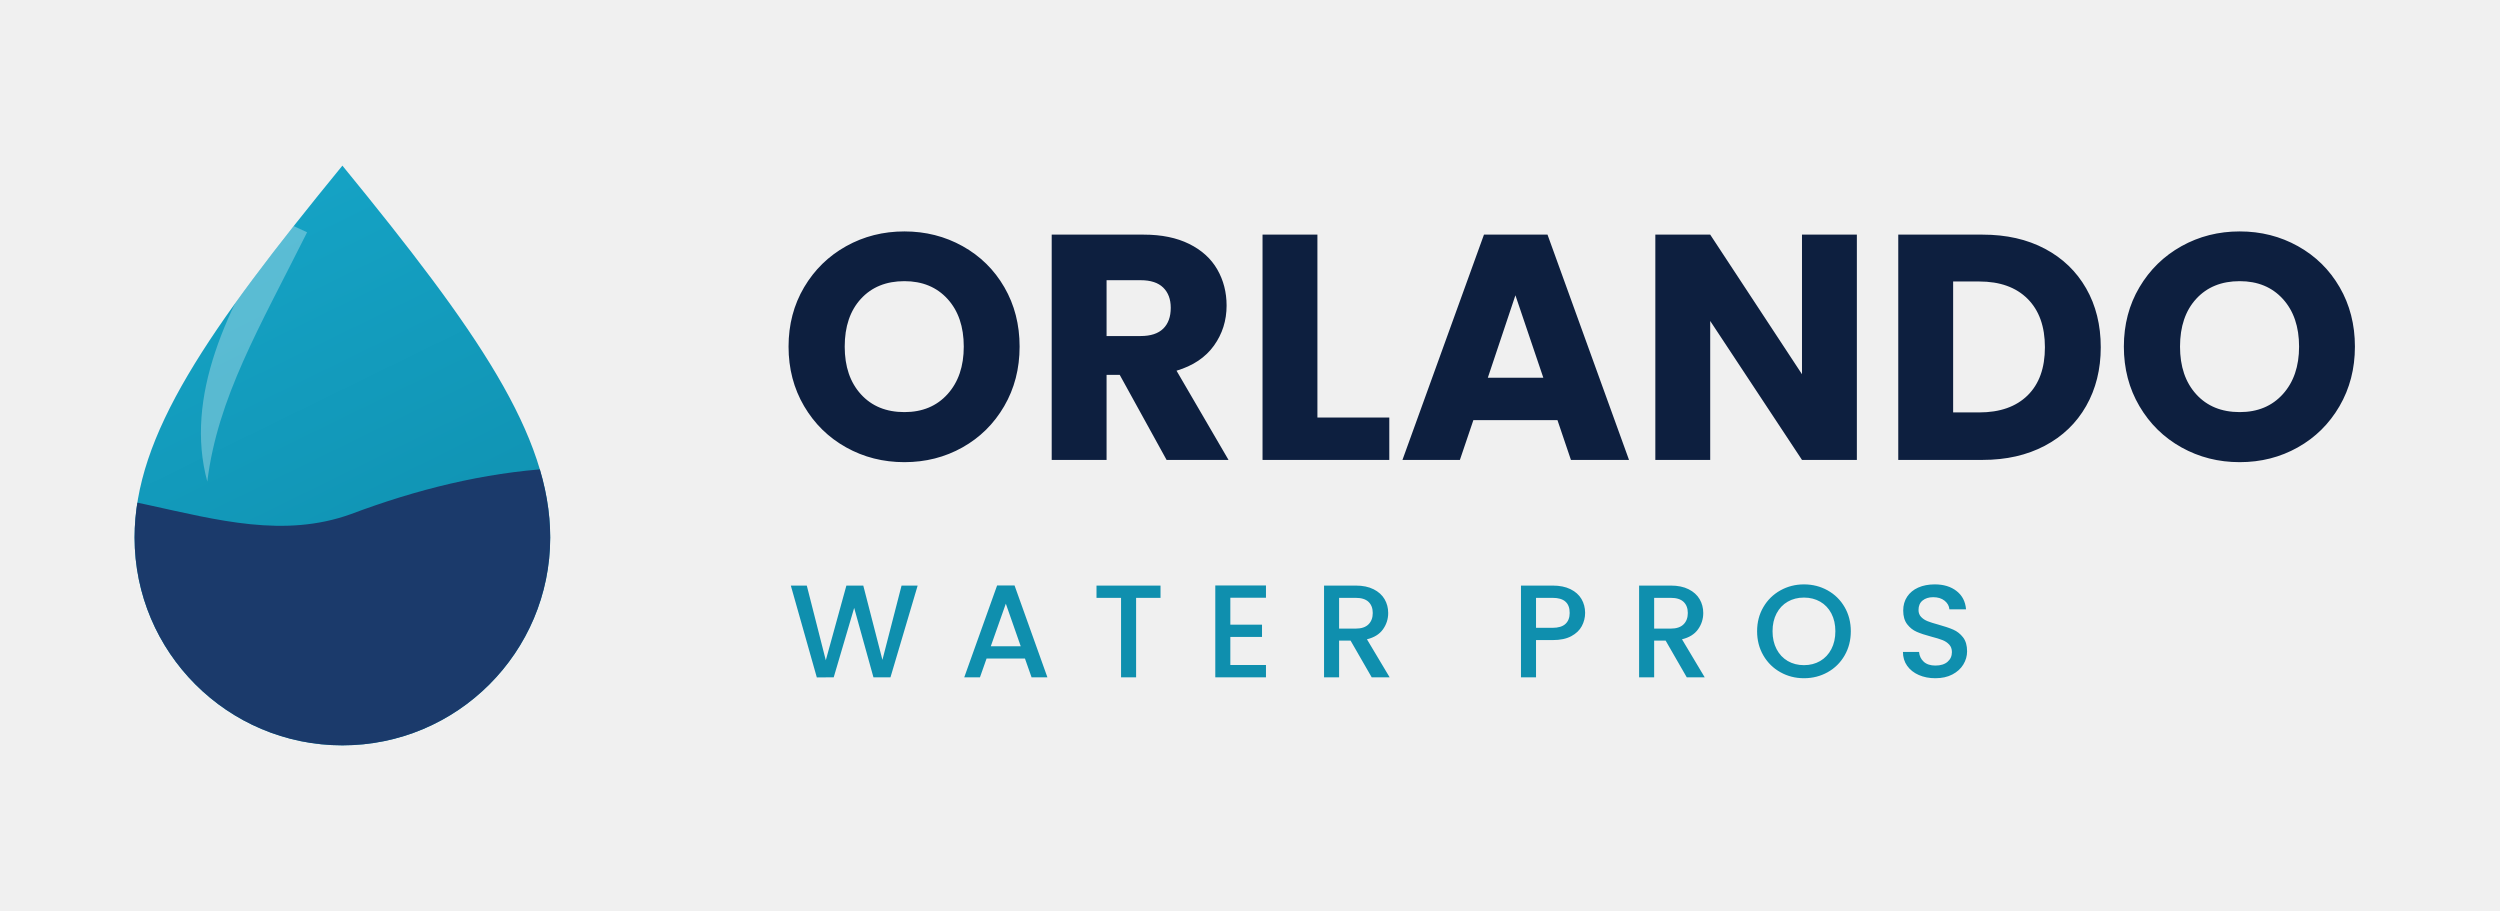
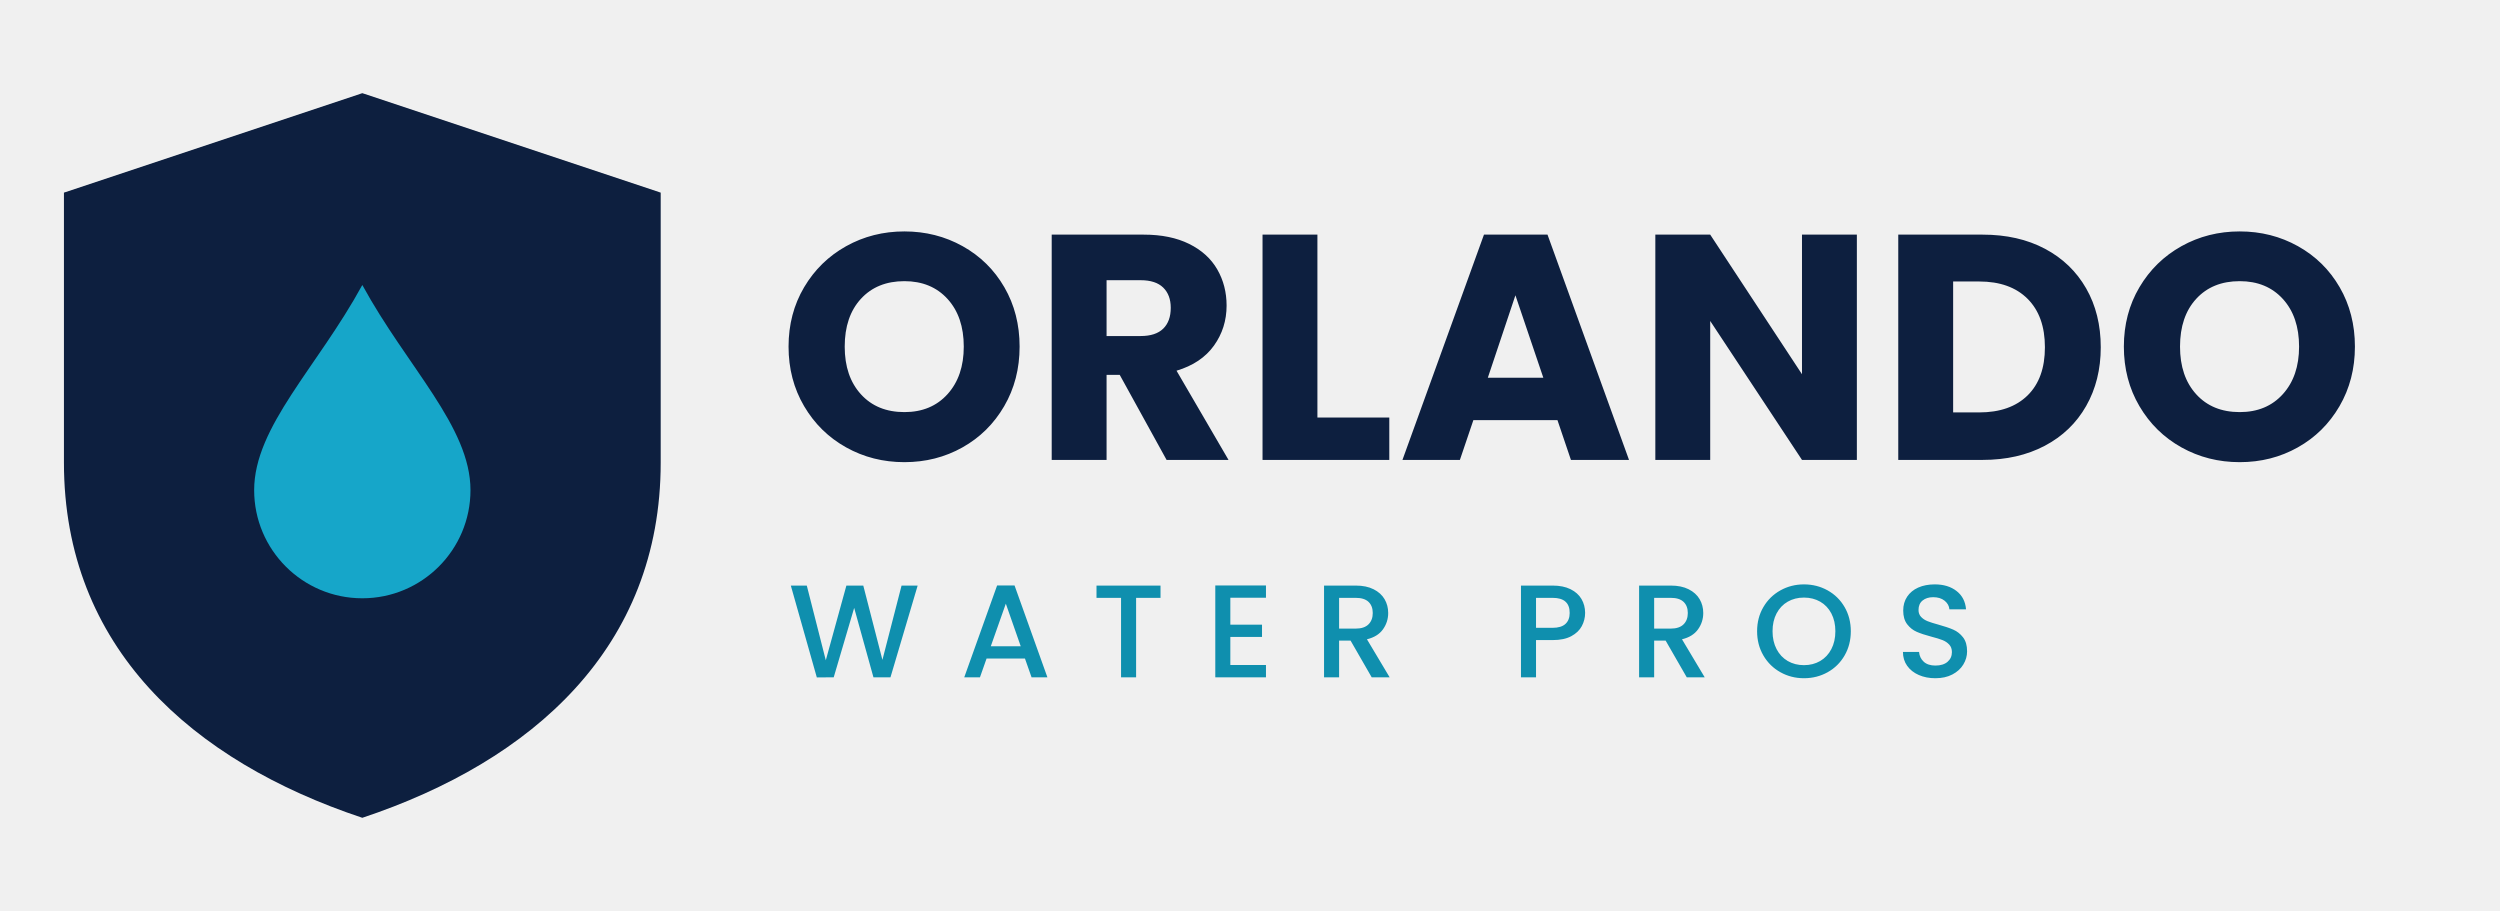
<svg xmlns="http://www.w3.org/2000/svg" viewBox="0 0 483 176" width="483" height="176" role="img" aria-label="Orlando Water Pros">
-   <defs>
-     <linearGradient id="ghl" x1="0" y1="0" x2="0.35" y2="1">
-       <stop offset="0" stop-color="#16a6c9" />
-       <stop offset="1" stop-color="#0f8fae" />
-     </linearGradient>
-   </defs>
-   <g>
-     <clipPath id="cliphl">
-       <path d="M 66.15 32.00 C 92.25 63.92 106.30 84.08 106.30 103.85 A 40.15 40.15 0 1 1 26.00 103.85 C 26.00 84.08 40.05 63.92 66.15 32.00 Z" />
-     </clipPath>
-     <path d="M 66.15 32.00 C 92.25 63.92 106.30 84.08 106.30 103.85 A 40.15 40.15 0 1 1 26.00 103.85 C 26.00 84.08 40.05 63.92 66.15 32.00 Z" fill="url(#ghl)" />
-     <g clip-path="url(#cliphl)">
-       <path d="M -14.15 98.92 C 16.36 85.48 42.06 108.58 67.76 99.34 C 93.45 89.68 119.15 86.74 146.45 95.56 L 146.45 224.30 L -14.15 224.30 Z" fill="#1b3a6b" />
-       <path d="M 59.33 44.88 C 50.09 63.36 42.06 76.80 40.05 93.04 C 35.64 76.80 43.67 59.44 54.51 42.64 Z" fill="#ffffff" opacity="0.3" />
-     </g>
+   <g transform="translate(-5.490 12.510) scale(0.68627)">
+     <path d="M110 8 L194 36 V112 C194 164 158 196 110 212 C62 196 26 164 26 112 V36 Z" fill="#0d1f3f" />
+     <path d="M50 8 C62 30 79 46 79 63 A29 29 0 1 1 21 63 C21 46 38 30 50 8 Z" transform="translate(57.500 53.600) scale(1.05)" fill="#16a6c9" />
  </g>
  <path d="M152.348 66.969Q152.348 60.583 155.355 55.499Q158.362 50.415 163.477 47.563Q168.592 44.711 174.73 44.711Q180.868 44.711 185.983 47.563Q191.098 50.415 194.043 55.499Q196.988 60.583 196.988 66.969Q196.988 73.355 194.012 78.47Q191.036 83.585 185.952 86.437Q180.868 89.289 174.73 89.289Q168.592 89.289 163.477 86.437Q158.362 83.585 155.355 78.47Q152.348 73.355 152.348 66.969ZM186.2 66.969Q186.2 61.203 183.069 57.762Q179.938 54.321 174.73 54.321Q169.46 54.321 166.329 57.731Q163.198 61.141 163.198 66.969Q163.198 72.735 166.329 76.176Q169.46 79.617 174.73 79.617Q179.938 79.617 183.069 76.145Q186.2 72.673 186.2 66.969Z M225.384 88.855 216.332 72.425H213.79V88.855H203.188V45.331H220.982Q226.128 45.331 229.755 47.129Q233.382 48.927 235.18 52.058Q236.978 55.189 236.978 59.033Q236.978 63.373 234.529 66.783Q232.08 70.193 227.306 71.619L237.35 88.855ZM213.79 64.923H220.362Q223.276 64.923 224.733 63.497Q226.19 62.071 226.19 59.467Q226.19 56.987 224.733 55.561Q223.276 54.135 220.362 54.135H213.79Z M254.524 80.671H268.412V88.855H243.922V45.331H254.524Z M300.9 81.167H284.656L282.052 88.855H270.954L286.702 45.331H298.978L314.726 88.855H303.504ZM298.172 72.983 292.778 57.049 287.446 72.983Z M358.746 88.855H348.144L330.412 62.009V88.855H319.81V45.331H330.412L348.144 72.301V45.331H358.746Z M405.866 67.093Q405.866 73.479 403.045 78.439Q400.224 83.399 395.047 86.127Q389.87 88.855 383.05 88.855H366.744V45.331H383.05Q389.932 45.331 395.078 48.059Q400.224 50.787 403.045 55.716Q405.866 60.645 405.866 67.093ZM395.078 67.093Q395.078 61.079 391.73 57.731Q388.382 54.383 382.368 54.383H377.346V79.679H382.368Q388.382 79.679 391.73 76.393Q395.078 73.107 395.078 67.093Z M410.33 66.969Q410.33 60.583 413.337 55.499Q416.344 50.415 421.459 47.563Q426.574 44.711 432.712 44.711Q438.85 44.711 443.965 47.563Q449.08 50.415 452.025 55.499Q454.97 60.583 454.97 66.969Q454.97 73.355 451.994 78.47Q449.018 83.585 443.934 86.437Q438.85 89.289 432.712 89.289Q426.574 89.289 421.459 86.437Q416.344 83.585 413.337 78.47Q410.33 73.355 410.33 66.969ZM444.182 66.969Q444.182 61.203 441.051 57.762Q437.92 54.321 432.712 54.321Q427.442 54.321 424.311 57.731Q421.18 61.141 421.18 66.969Q421.18 72.735 424.311 76.176Q427.442 79.617 432.712 79.617Q437.92 79.617 441.051 76.145Q444.182 72.673 444.182 66.969Z" fill="#0d1f3f" />
  <path d="M177.292 113.133 172.039 130.855H168.749L165.026 117.442L161.074 130.855L157.81 130.881L152.786 113.133H155.872L159.544 127.566L163.522 113.133H166.786L170.483 127.489L174.181 113.133Z M198.023 127.234H190.603L189.328 130.855H186.293L192.643 113.107H196.009L202.358 130.855H199.298ZM197.207 124.863 194.326 116.626 191.419 124.863Z M224.212 113.133V115.504H219.494V130.855H216.587V115.504H211.844V113.133Z M237.701 115.479V120.681H243.821V123.052H237.701V128.484H244.586V130.855H234.794V113.107H244.586V115.479Z M265.012 130.855 260.932 123.766H258.713V130.855H255.806V113.133H261.926Q263.966 113.133 265.382 113.847Q266.797 114.561 267.498 115.759Q268.199 116.958 268.199 118.437Q268.199 120.171 267.192 121.586Q266.185 123.001 264.094 123.511L268.48 130.855ZM258.713 121.446H261.926Q263.558 121.446 264.387 120.63Q265.216 119.814 265.216 118.437Q265.216 117.06 264.4 116.282Q263.584 115.504 261.926 115.504H258.713Z M299.972 123.664H296.759V130.855H293.852V113.133H299.972Q302.012 113.133 303.428 113.834Q304.843 114.535 305.544 115.734Q306.245 116.932 306.245 118.411Q306.245 119.763 305.608 120.961Q304.97 122.16 303.568 122.912Q302.165 123.664 299.972 123.664ZM303.262 118.411Q303.262 115.504 299.972 115.504H296.759V121.293H299.972Q301.63 121.293 302.446 120.54Q303.262 119.788 303.262 118.411Z M325.88 130.855 321.8 123.766H319.582V130.855H316.675V113.133H322.795Q324.835 113.133 326.25 113.847Q327.665 114.561 328.367 115.759Q329.068 116.958 329.068 118.437Q329.068 120.171 328.061 121.586Q327.053 123.001 324.962 123.511L329.348 130.855ZM319.582 121.446H322.795Q324.427 121.446 325.256 120.63Q326.084 119.814 326.084 118.437Q326.084 117.06 325.268 116.282Q324.452 115.504 322.795 115.504H319.582Z M339.472 121.956Q339.472 119.355 340.683 117.289Q341.894 115.224 343.973 114.063Q346.051 112.903 348.524 112.903Q351.023 112.903 353.102 114.063Q355.18 115.224 356.378 117.289Q357.577 119.355 357.577 121.956Q357.577 124.557 356.378 126.635Q355.18 128.713 353.102 129.873Q351.023 131.034 348.524 131.034Q346.051 131.034 343.973 129.873Q341.894 128.713 340.683 126.635Q339.472 124.557 339.472 121.956ZM354.593 121.956Q354.593 119.992 353.816 118.513Q353.038 117.034 351.661 116.244Q350.284 115.453 348.524 115.453Q346.765 115.453 345.388 116.244Q344.011 117.034 343.233 118.513Q342.455 119.992 342.455 121.956Q342.455 123.919 343.233 125.411Q344.011 126.903 345.388 127.706Q346.765 128.509 348.524 128.509Q350.284 128.509 351.661 127.706Q353.038 126.903 353.816 125.411Q354.593 123.919 354.593 121.956Z M367.649 125.959H370.76Q370.862 127.107 371.666 127.846Q372.469 128.586 373.922 128.586Q375.427 128.586 376.268 127.859Q377.11 127.132 377.11 125.985Q377.11 125.092 376.587 124.531Q376.064 123.97 375.287 123.664Q374.509 123.358 373.132 123.001Q371.398 122.542 370.314 122.07Q369.23 121.599 368.465 120.604Q367.7 119.61 367.7 117.952Q367.7 116.422 368.465 115.275Q369.23 114.127 370.607 113.515Q371.984 112.903 373.795 112.903Q376.37 112.903 378.015 114.191Q379.66 115.479 379.838 117.723H376.625Q376.549 116.754 375.707 116.065Q374.866 115.377 373.489 115.377Q372.239 115.377 371.449 116.014Q370.658 116.652 370.658 117.85Q370.658 118.666 371.156 119.189Q371.653 119.712 372.418 120.018Q373.183 120.324 374.509 120.681Q376.268 121.165 377.378 121.65Q378.487 122.134 379.265 123.141Q380.042 124.149 380.042 125.832Q380.042 127.183 379.316 128.382Q378.589 129.58 377.199 130.307Q375.809 131.034 373.922 131.034Q372.137 131.034 370.709 130.409Q369.281 129.784 368.465 128.637Q367.649 127.489 367.649 125.959Z" fill="#0f8fae" />
</svg>
